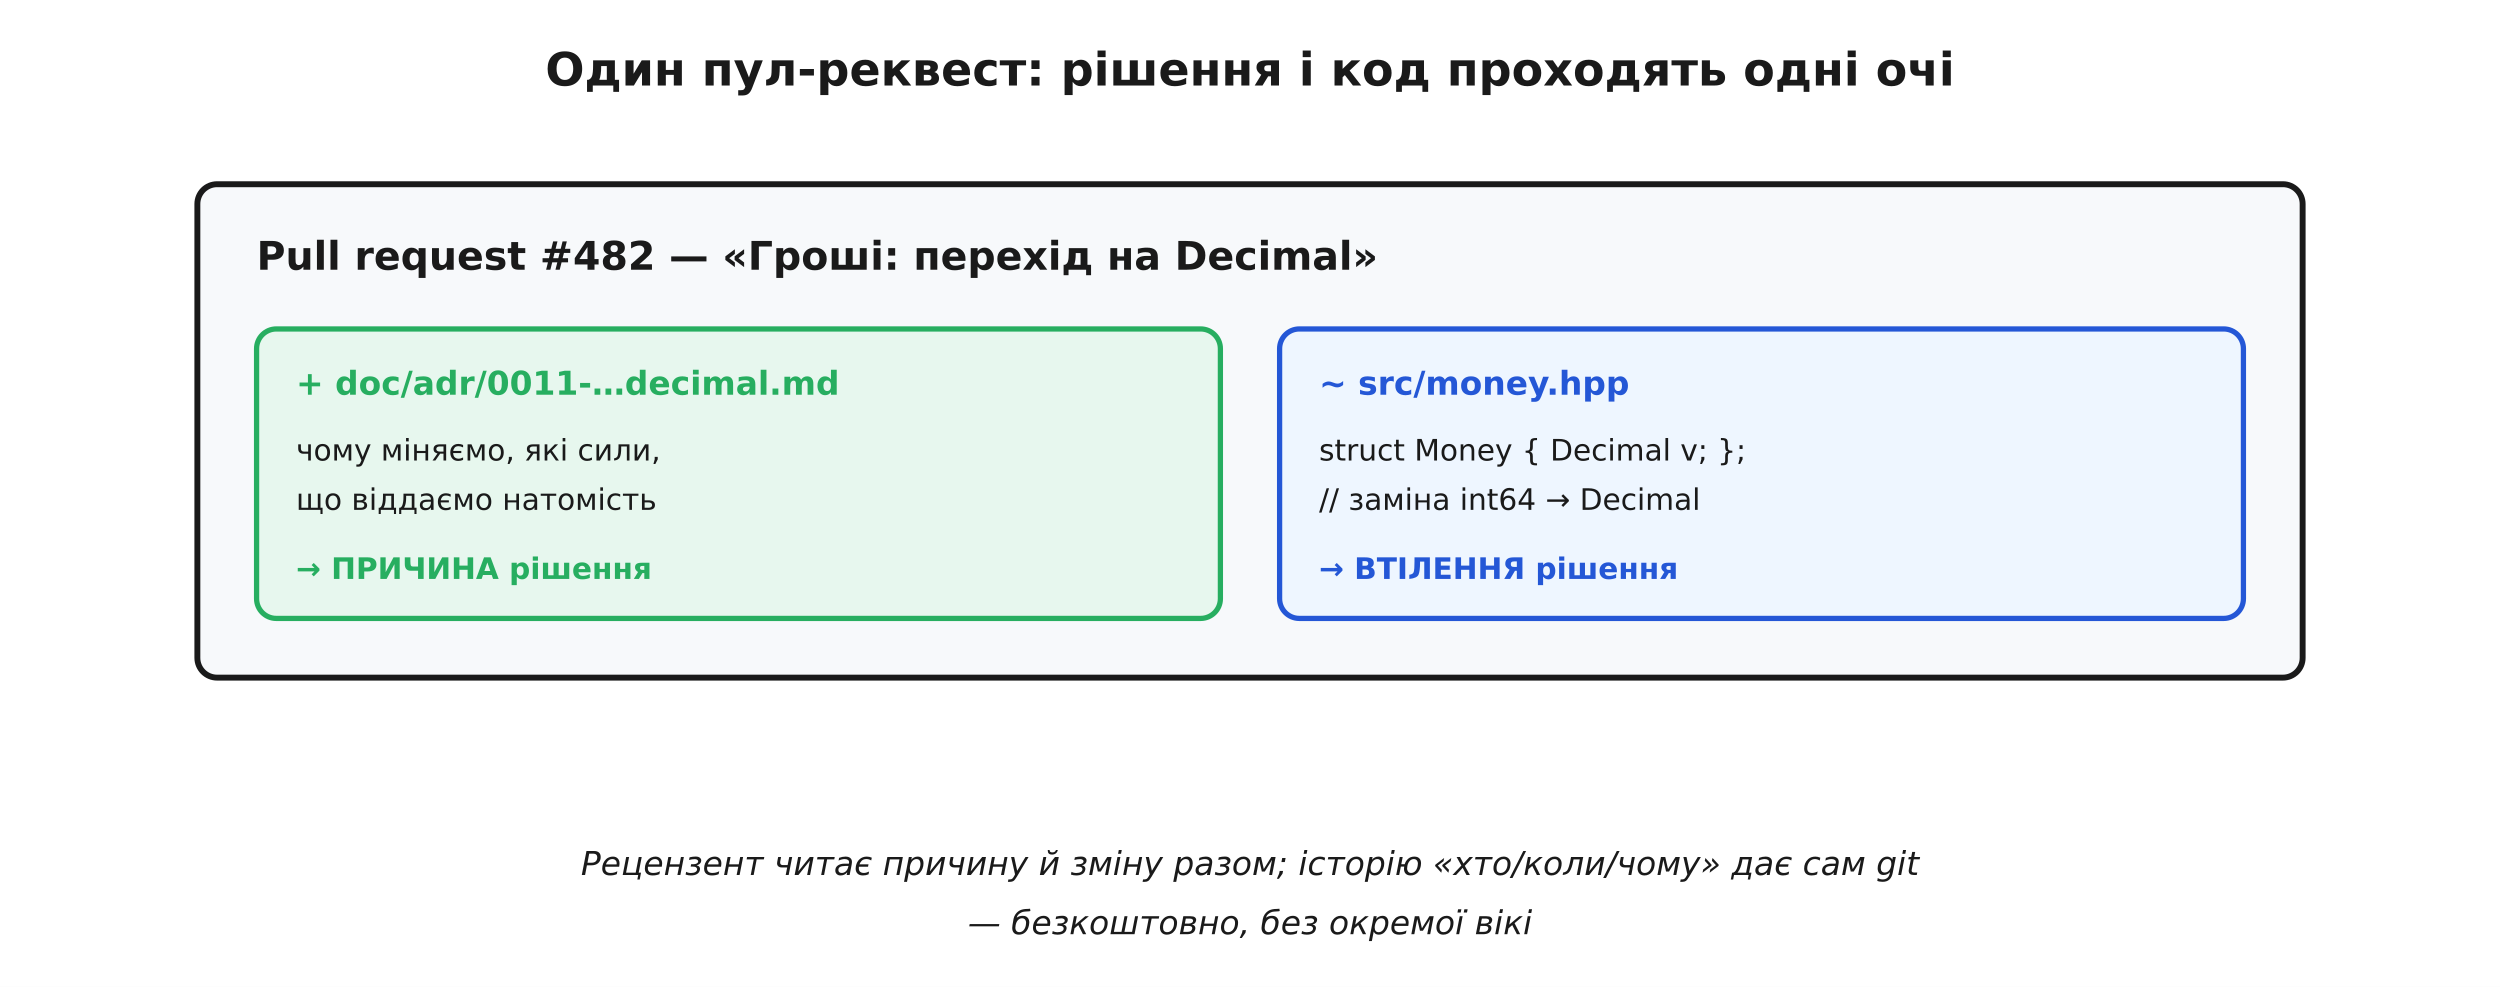
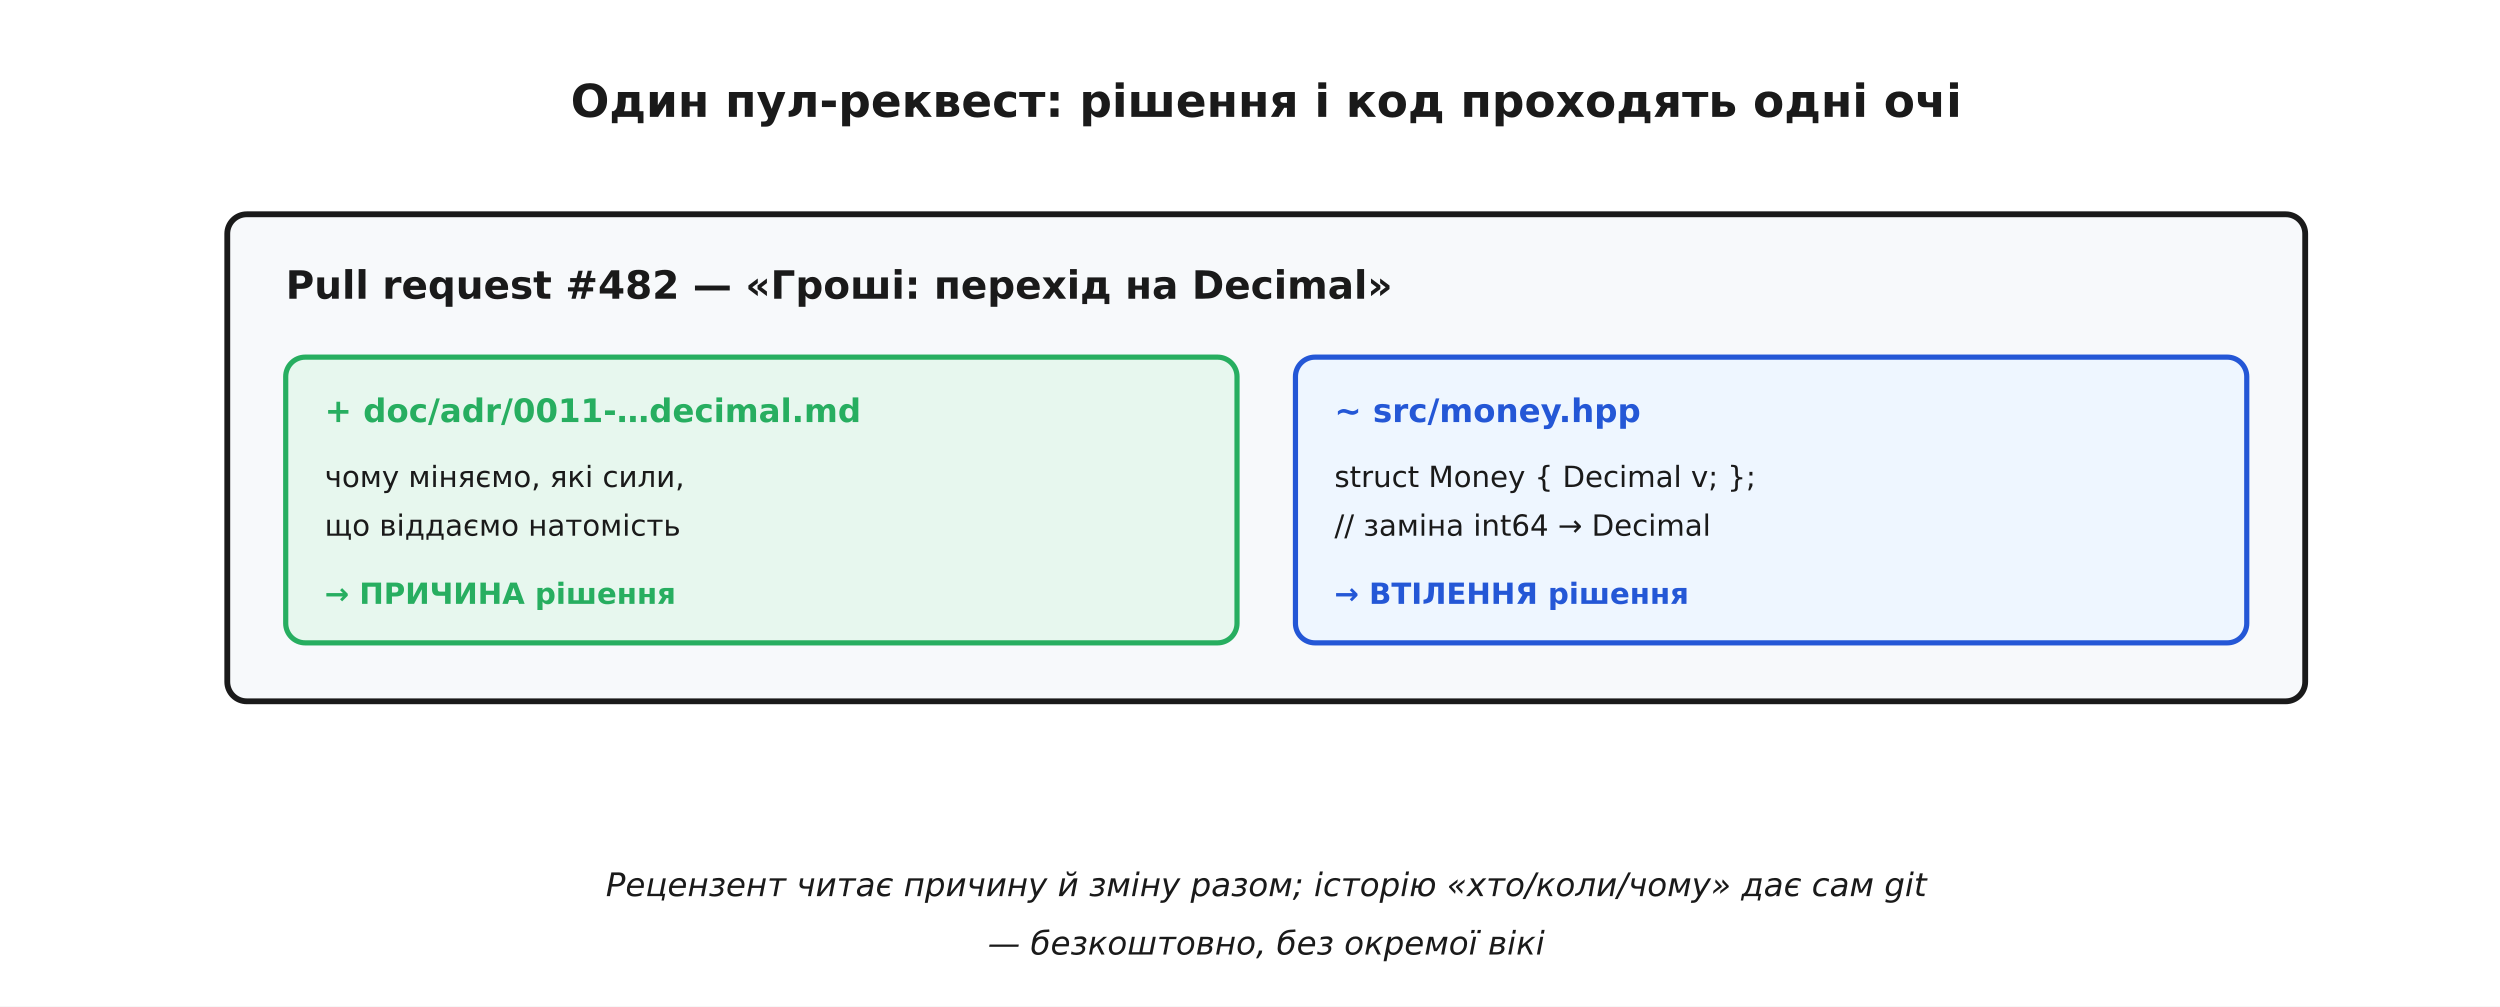
- <svg xmlns="http://www.w3.org/2000/svg" viewBox="0 0 760 300" font-family="'Segoe UI', 'DejaVu Sans', Arial, sans-serif">
-   <rect width="760" height="300" fill="#ffffff" />
+ <svg xmlns="http://www.w3.org/2000/svg" viewBox="-10 -10 770 310" font-family="'Segoe UI', 'DejaVu Sans', Arial, sans-serif">
+   <rect x="-10" y="-10" width="770" height="310" fill="#ffffff" />
  <defs>
    <marker id="arrow" viewBox="0 0 10 10" refX="9" refY="5" markerWidth="7" markerHeight="7" orient="auto-start-reverse">
      <path d="M0 0 L10 5 L0 10 z" fill="#333333" />
    </marker>
  </defs>
  <text x="380.0" y="26.0" font-family="'Segoe UI', 'DejaVu Sans', Arial, sans-serif" font-size="14" fill="#1a1a1a" text-anchor="middle" font-weight="700">Один пул-реквест: рішення і код проходять одні очі</text>
  <rect x="60.0" y="56.0" width="640.0" height="150.0" rx="6" fill="#f7f9fb" stroke="#1a1a1a" stroke-width="1.8" />
  <text x="78.0" y="82.0" font-family="'Segoe UI', 'DejaVu Sans', Arial, sans-serif" font-size="12" fill="#1a1a1a" text-anchor="start" font-weight="700">Pull request #482  —  «Гроші: перехід на Decimal»</text>
  <rect x="78.0" y="100.0" width="293.0" height="88.0" rx="6" fill="#e7f7ee" stroke="#27ae60" stroke-width="1.6" />
  <text x="90.0" y="120.0" font-family="'Segoe UI', 'DejaVu Sans', Arial, sans-serif" font-size="10" fill="#27ae60" text-anchor="start" font-weight="700">+ doc/adr/0011-…decimal.md</text>
  <text x="90.0" y="140.0" font-family="'Segoe UI', 'DejaVu Sans', Arial, sans-serif" font-size="9" fill="#1a1a1a" text-anchor="start">чому міняємо, які сили,</text>
  <text x="90.0" y="155.0" font-family="'Segoe UI', 'DejaVu Sans', Arial, sans-serif" font-size="9" fill="#1a1a1a" text-anchor="start">що віддаємо натомість</text>
  <text x="90.0" y="176.0" font-family="'Segoe UI', 'DejaVu Sans', Arial, sans-serif" font-size="9" fill="#27ae60" text-anchor="start" font-weight="700">→ ПРИЧИНА рішення</text>
  <rect x="389.0" y="100.0" width="293.0" height="88.0" rx="6" fill="#eef6ff" stroke="#2457d6" stroke-width="1.6" />
  <text x="401.0" y="120.0" font-family="'Segoe UI', 'DejaVu Sans', Arial, sans-serif" font-size="10" fill="#2457d6" text-anchor="start" font-weight="700">~ src/money.hpp</text>
  <text x="401.0" y="140.0" font-family="'Segoe UI', 'DejaVu Sans', Arial, sans-serif" font-size="9" fill="#1a1a1a" text-anchor="start">struct Money { Decimal v; };</text>
  <text x="401.0" y="155.0" font-family="'Segoe UI', 'DejaVu Sans', Arial, sans-serif" font-size="9" fill="#1a1a1a" text-anchor="start">// заміна int64 → Decimal</text>
  <text x="401.0" y="176.0" font-family="'Segoe UI', 'DejaVu Sans', Arial, sans-serif" font-size="9" fill="#2457d6" text-anchor="start" font-weight="700">→ ВТІЛЕННЯ рішення</text>
  <text x="380.0" y="266.0" font-family="'Segoe UI', 'DejaVu Sans', Arial, sans-serif" font-size="10" fill="#1a1a1a" text-anchor="middle" font-style="italic">Рецензент читає причину й зміну разом; історію «хто/коли/чому» дає сам git</text>
  <text x="380.0" y="284.0" font-family="'Segoe UI', 'DejaVu Sans', Arial, sans-serif" font-size="10" fill="#1a1a1a" text-anchor="middle" font-style="italic">— безкоштовно, без окремої вікі</text>
</svg>
